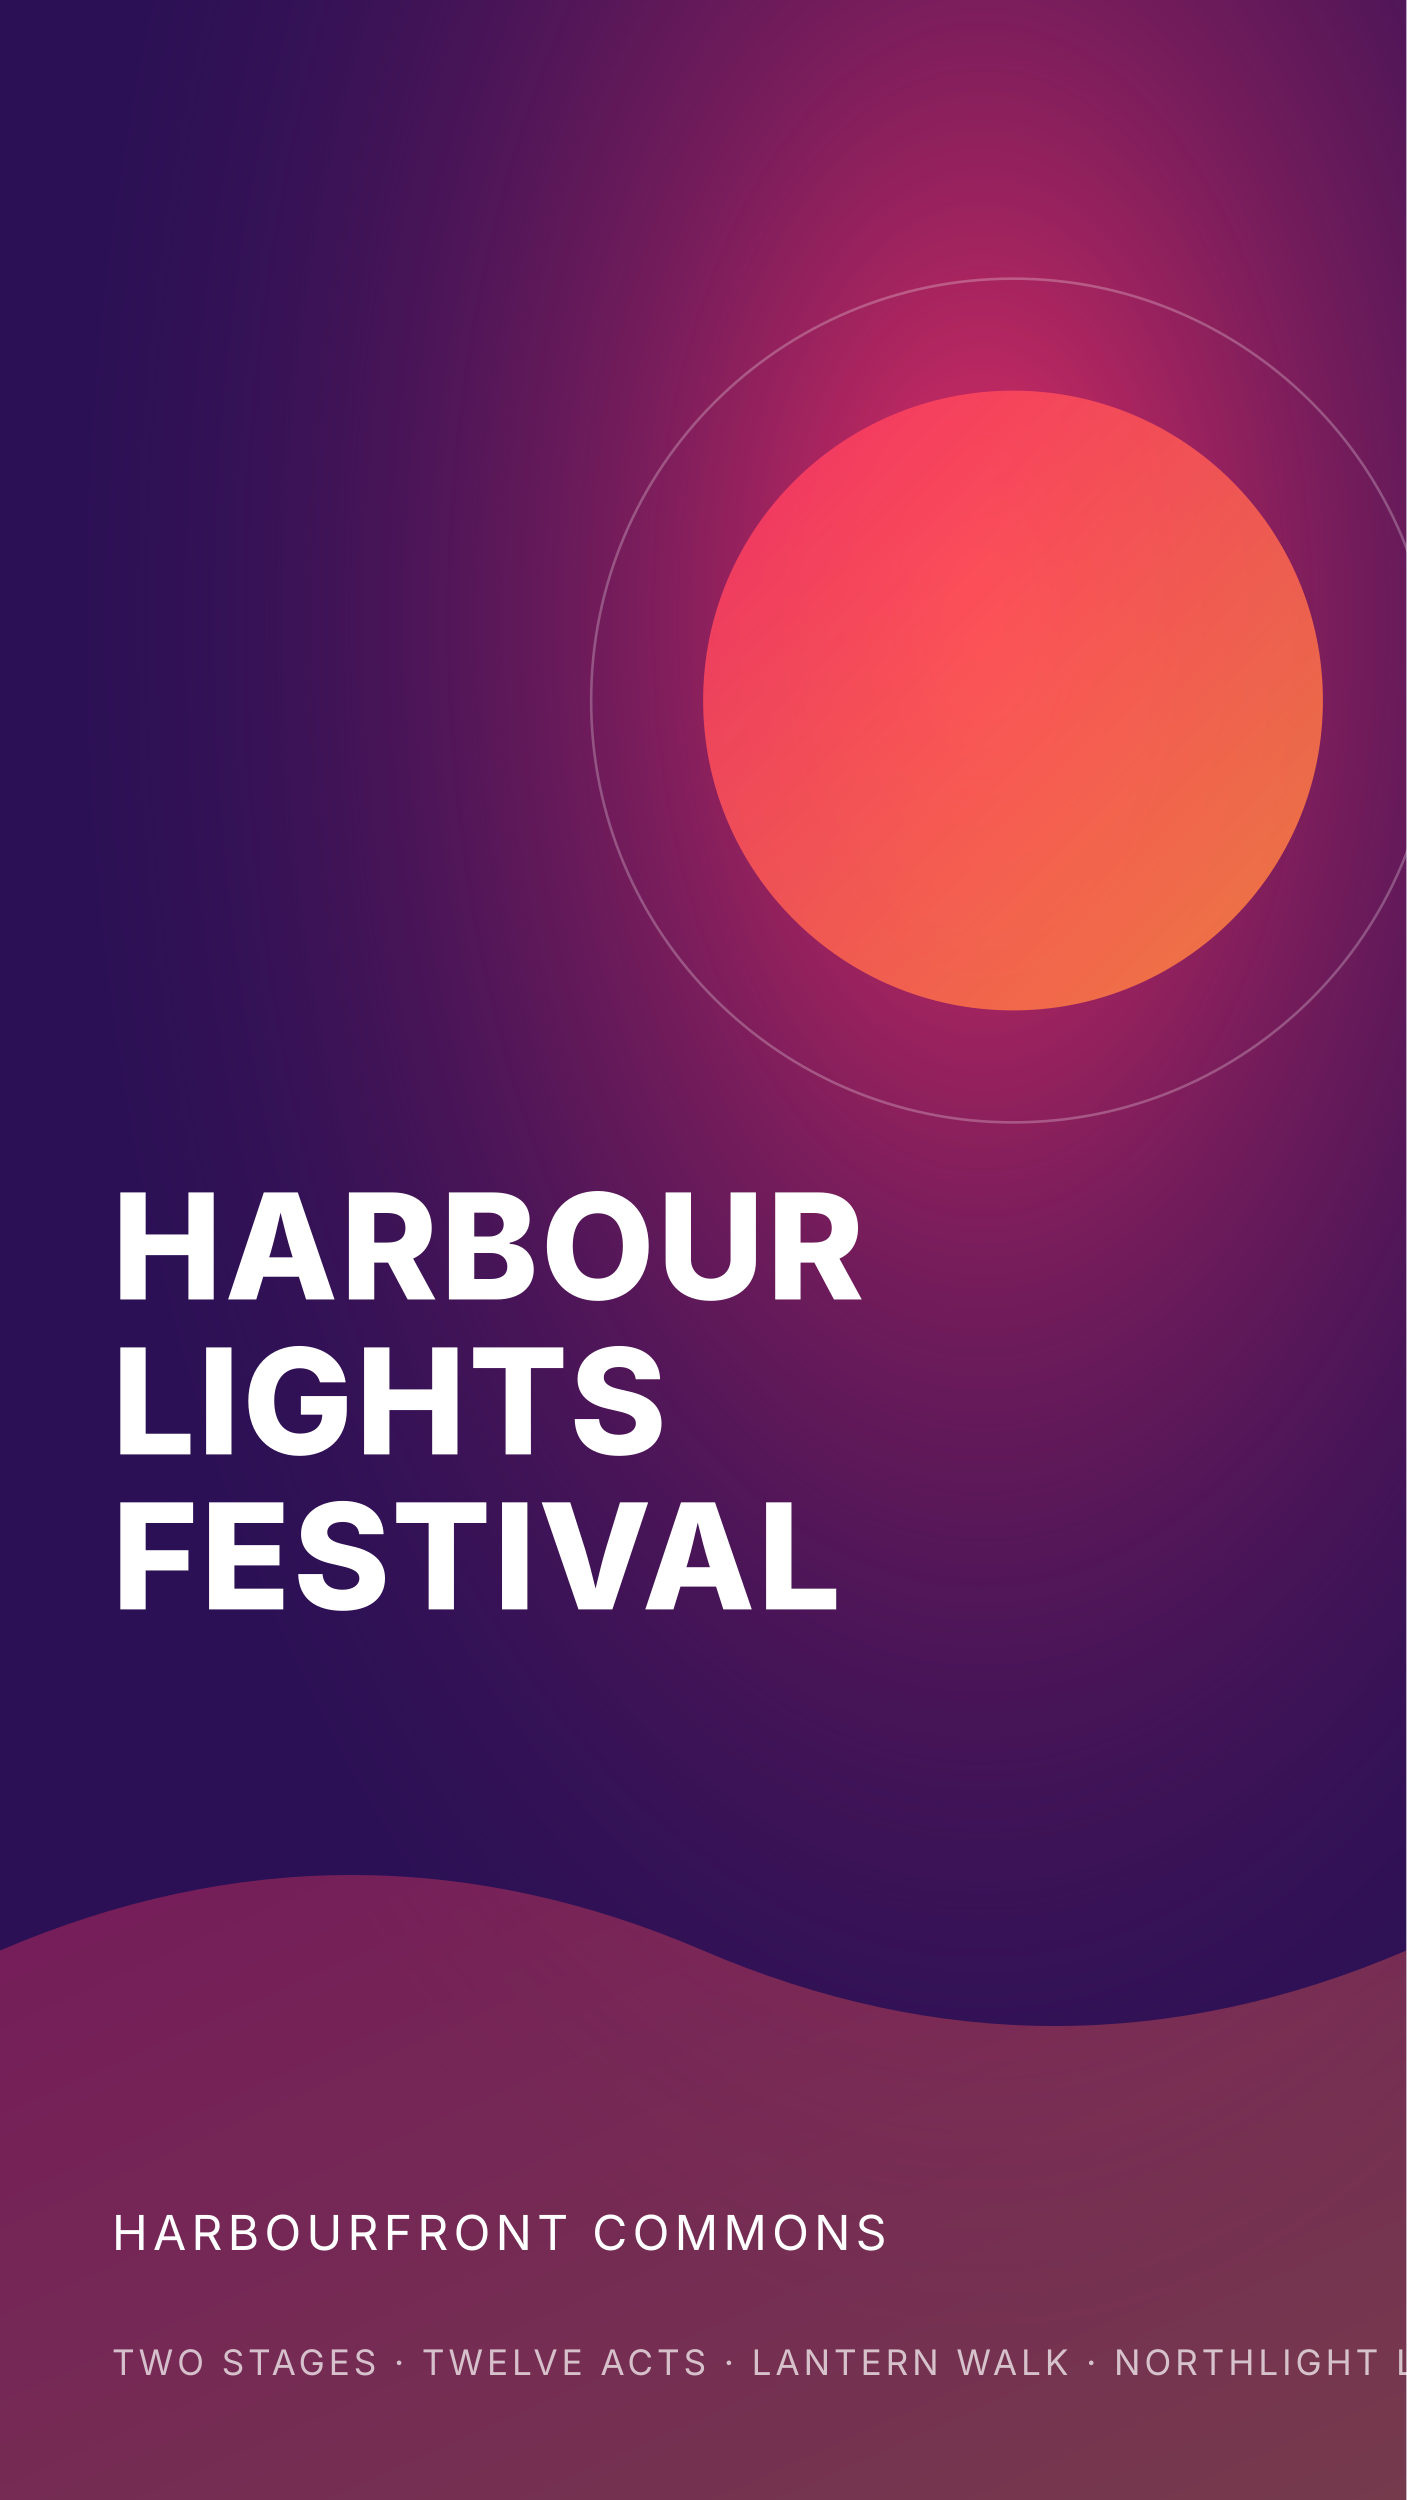
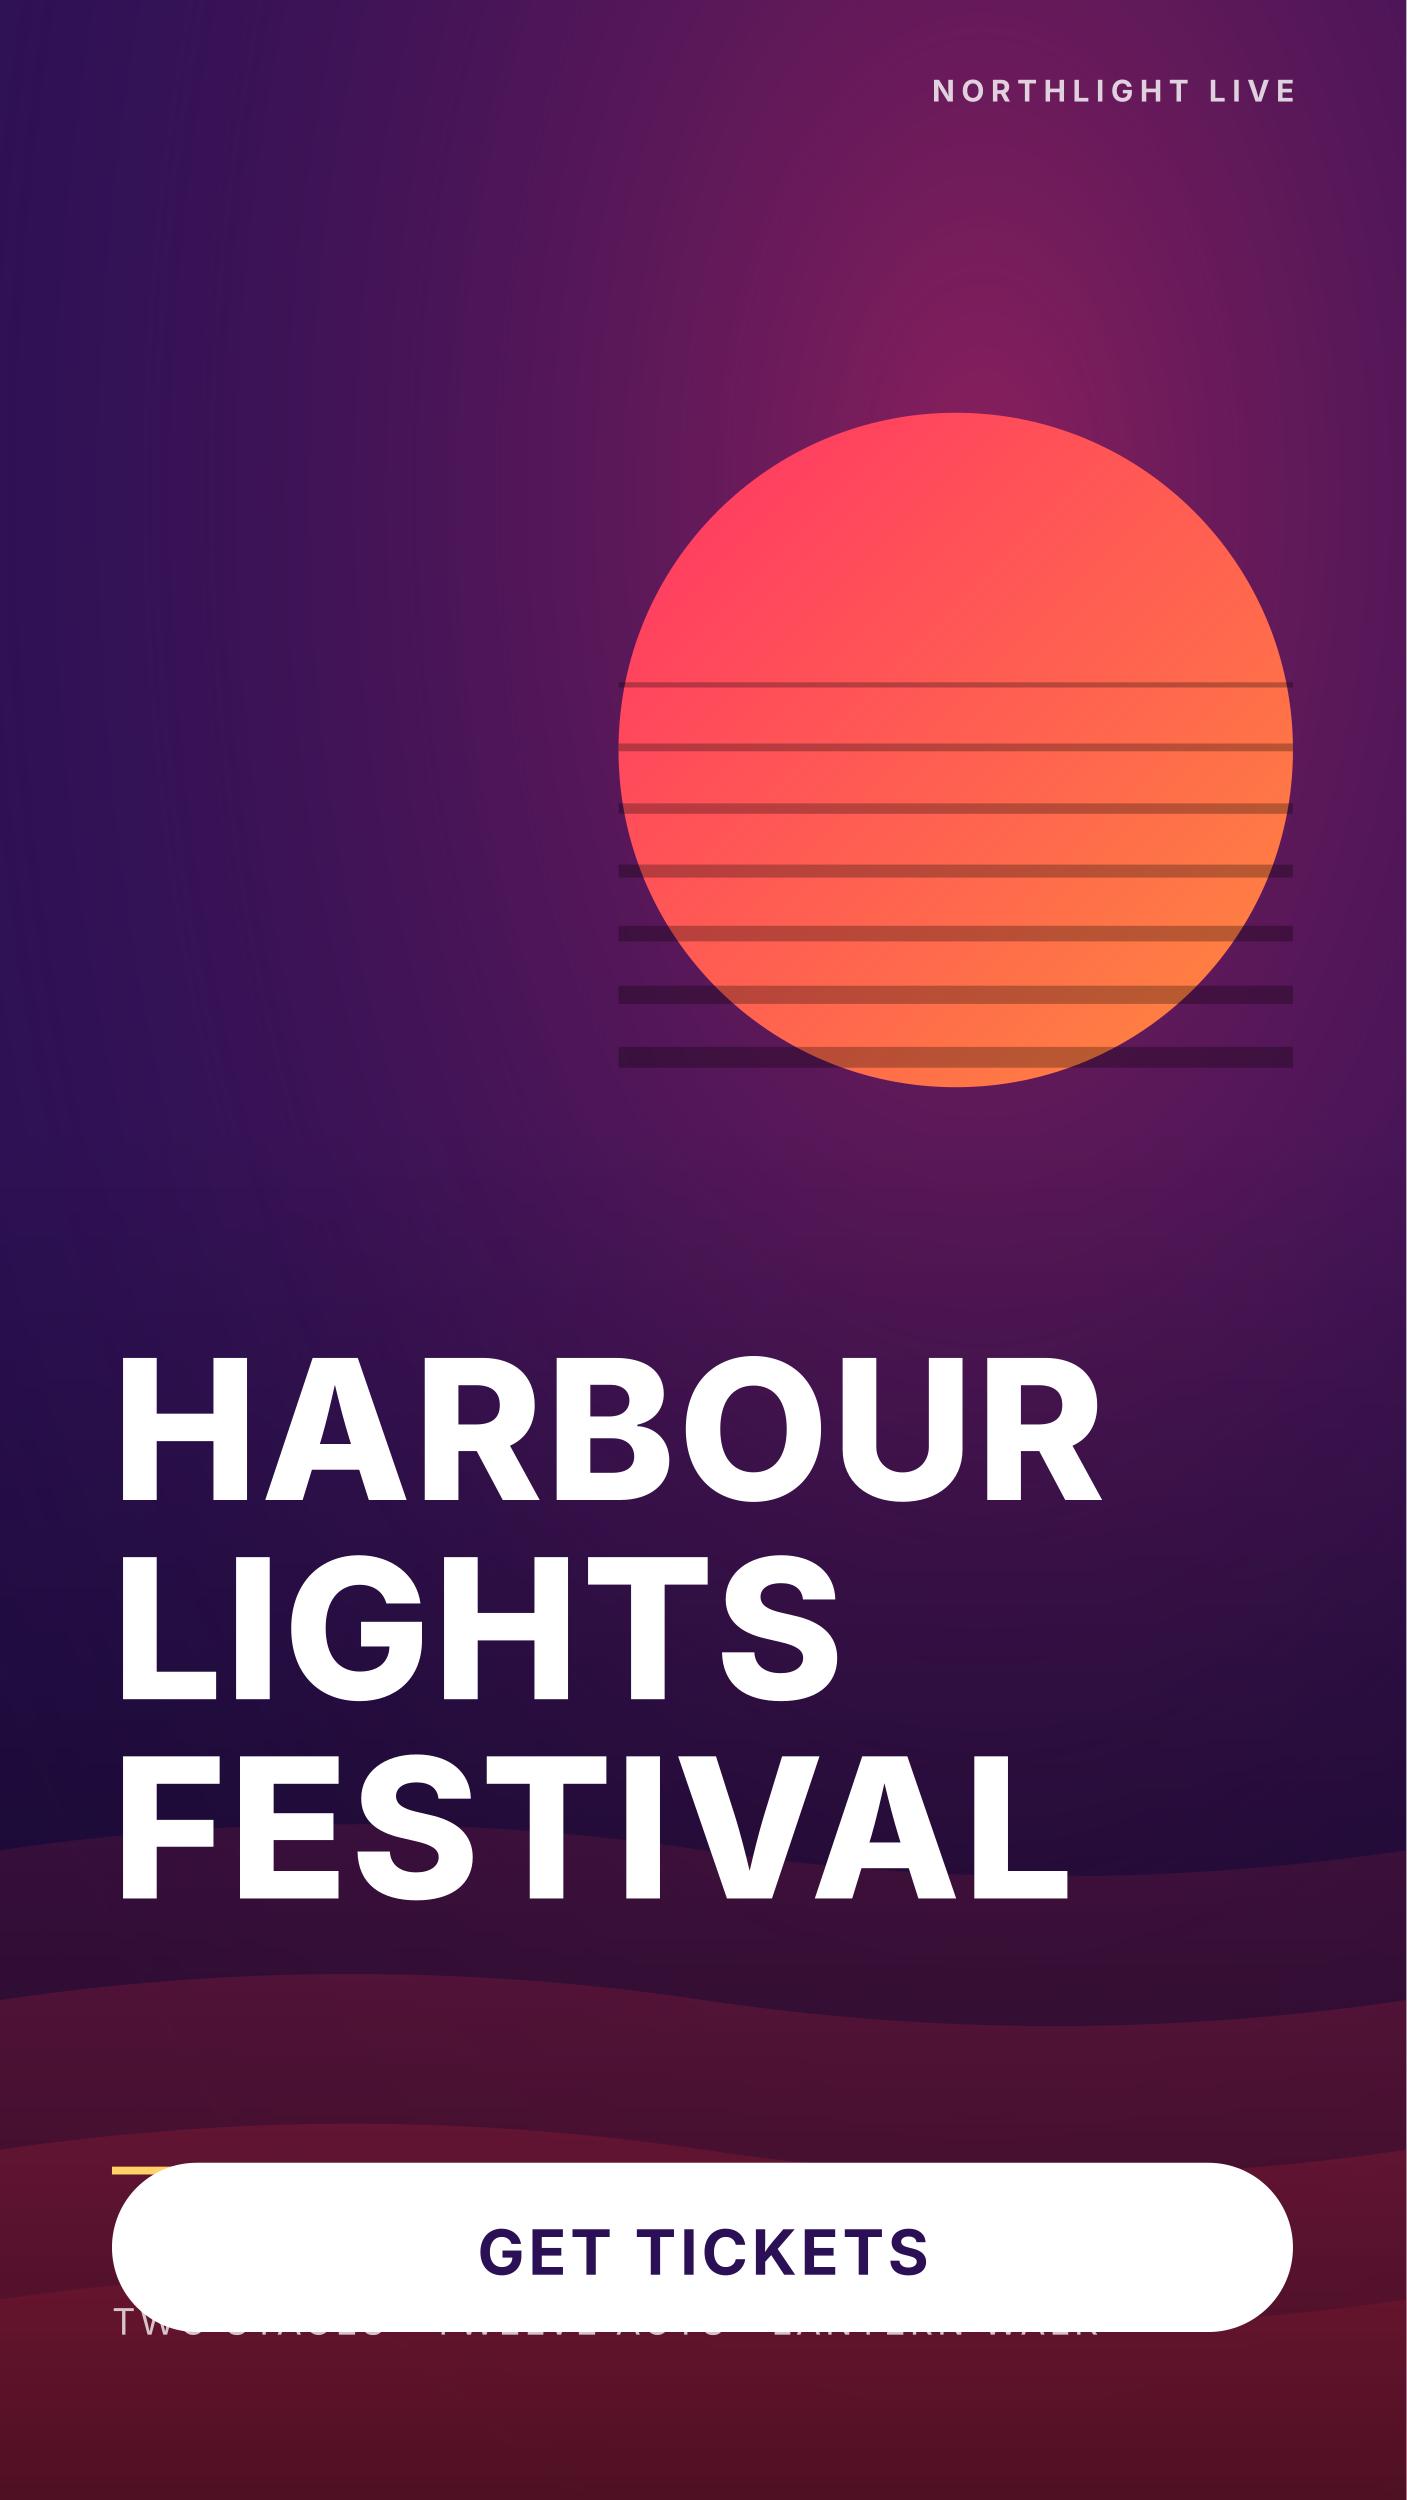
- <svg xmlns="http://www.w3.org/2000/svg" width="1080" height="1920" viewBox="0 0 1080 1920">
+ <svg xmlns="http://www.w3.org/2000/svg" width="1080" height="1920" viewBox="0 0 1080 1920" font-family="Inter, Helvetica, Arial, sans-serif">
  <defs>
    <linearGradient id="g" x1="0" y1="0" x2="1" y2="1">
      <stop offset="0" stop-color="#ff3366" />
      <stop offset="1" stop-color="#ff8a3d" />
    </linearGradient>
-     <radialGradient id="r" cx=".7" cy=".25" r=".7">
-       <stop offset="0" stop-color="#ff3366" stop-opacity=".9" />
+     <radialGradient id="r" cx=".7" cy=".2" r=".9">
+       <stop offset="0" stop-color="#ff3366" stop-opacity=".45" />
      <stop offset="1" stop-color="#2b1055" stop-opacity="0" />
    </radialGradient>
+     <linearGradient id="bgfill" x1="0" y1="0" x2="0" y2="1">
+       <stop offset="0" stop-color="#2b1055" />
+       <stop offset="1" stop-color="#2b1055" />
+     </linearGradient>
+     <linearGradient id="shade" x1="0" y1="0" x2="0" y2="1">
+       <stop offset=".45" stop-color="#000" stop-opacity="0" />
+       <stop offset="1" stop-color="#000" stop-opacity=".65" />
+     </linearGradient>
+     <filter id="b">
+       <feGaussianBlur stdDeviation="14" />
+     </filter>
  </defs>
  <rect width="1080" height="1920" fill="#2b1055" />
  <rect width="1080" height="1920" fill="url(#r)" />
-   <circle cx="778" cy="538" r="238" fill="url(#g)" opacity=".85" />
-   <circle cx="778" cy="538" r="324" fill="none" stroke="#fff" stroke-opacity=".25" stroke-width="2" />
-   <path d="M0 1498 Q 270 1382 540 1498 T 1080 1498 V 1920 H 0 Z" fill="url(#g)" opacity=".35" />
-   <g font-family="Inter, Helvetica, Arial, sans-serif">
-     <text x="86" y="998" font-size="113" font-weight="800" fill="#fff" letter-spacing="2">HARBOUR</text>
-     <text x="86" y="1117" font-size="113" font-weight="800" fill="#fff" letter-spacing="2">LIGHTS</text>
-     <text x="86" y="1236" font-size="113" font-weight="800" fill="#fff" letter-spacing="2">FESTIVAL</text>
-     <text x="86" y="1728" font-size="37" fill="#fff" letter-spacing="4">HARBOURFRONT COMMONS</text>
-     <text x="86" y="1824" font-size="27" fill="#fff" opacity=".7" letter-spacing="3">TWO STAGES · TWELVE ACTS · LANTERN WALK · NORTHLIGHT LIVE</text>
-   </g>
+   <circle cx="734" cy="576" r="259" fill="url(#g)" />
+   <rect x="475" y="524" width="518" height="4" fill="#000" opacity=".28" />
+   <rect x="475" y="571" width="518" height="6" fill="#000" opacity=".28" />
+   <rect x="475" y="617" width="518" height="8" fill="#000" opacity=".28" />
+   <rect x="475" y="664" width="518" height="10" fill="#000" opacity=".28" />
+   <rect x="475" y="711" width="518" height="12" fill="#000" opacity=".28" />
+   <rect x="475" y="757" width="518" height="14" fill="#000" opacity=".28" />
+   <rect x="475" y="804" width="518" height="16" fill="#000" opacity=".28" />
+   <path d="M0 1421 Q 270 1381 540 1421 T 1080 1421 V 1920 H 0 Z" fill="#ff3366" opacity="0.18" />
+   <path d="M0 1536 Q 270 1496 540 1536 T 1080 1536 V 1920 H 0 Z" fill="#ff3366" opacity="0.30" />
+   <path d="M0 1651 Q 270 1611 540 1651 T 1080 1651 V 1920 H 0 Z" fill="#ff3366" opacity="0.42" />
+   <path d="M0 1766 Q 270 1726 540 1766 T 1080 1766 V 1920 H 0 Z" fill="#ff3366" opacity="0.54" />
+   <rect width="1080" height="1920" fill="url(#shade)" />
+   <text x="86" y="1152" font-size="150" font-weight="800" fill="#fff" letter-spacing="2">HARBOUR</text>
+   <text x="86" y="1305" font-size="150" font-weight="800" fill="#fff" letter-spacing="2">LIGHTS</text>
+   <text x="86" y="1458" font-size="150" font-weight="800" fill="#fff" letter-spacing="2">FESTIVAL</text>
+   <rect x="86" y="1664" width="130" height="6" fill="#ffd166" />
+   <text x="86" y="1739" font-size="36" fill="#fff" letter-spacing="4">HARBOURFRONT COMMONS</text>
+   <text x="86" y="1793" font-size="28" fill="#fff" opacity=".75" letter-spacing="3">TWO STAGES · TWELVE ACTS · LANTERN WALK</text>
+   <rect x="86" y="1661" width="907" height="130" rx="65" fill="#fff" />
+   <text x="540" y="1747" text-anchor="middle" font-size="48" font-weight="700" fill="#2b1055" letter-spacing="3">GET TICKETS</text>
+   <text x="994" y="78" text-anchor="end" font-size="23" font-weight="700" fill="#fff" opacity=".8" letter-spacing="5">NORTHLIGHT LIVE</text>
</svg>
